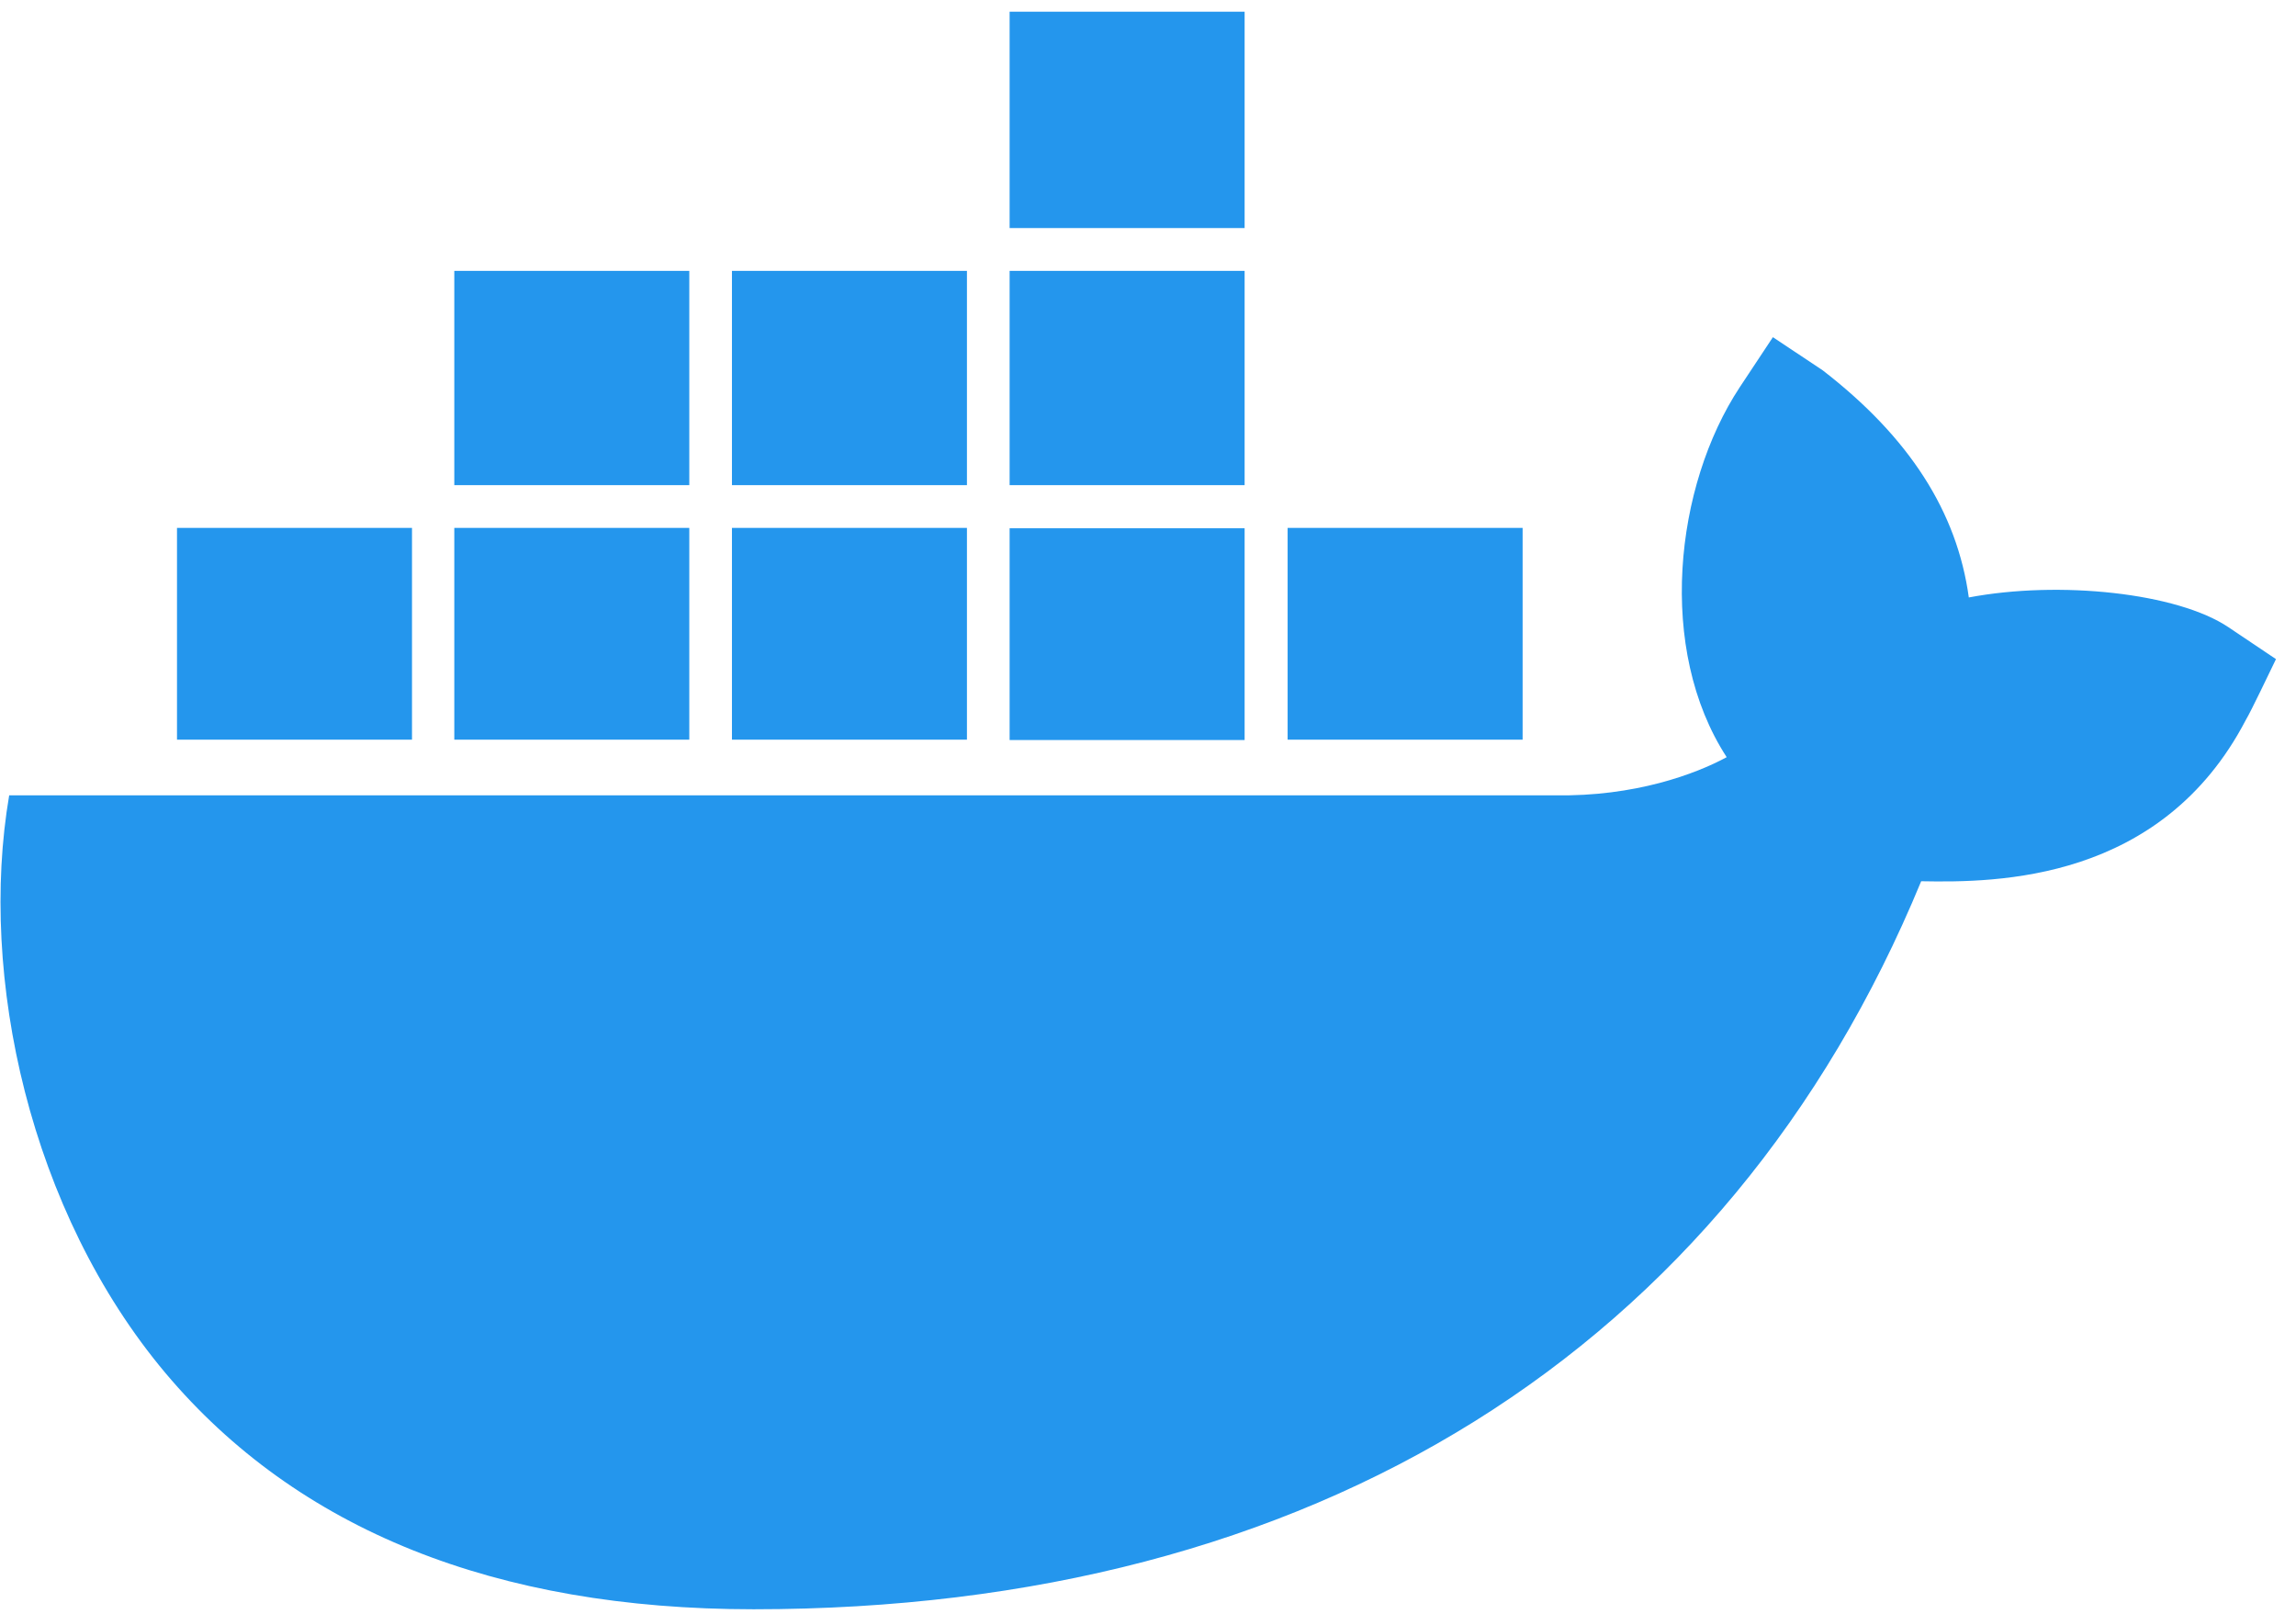
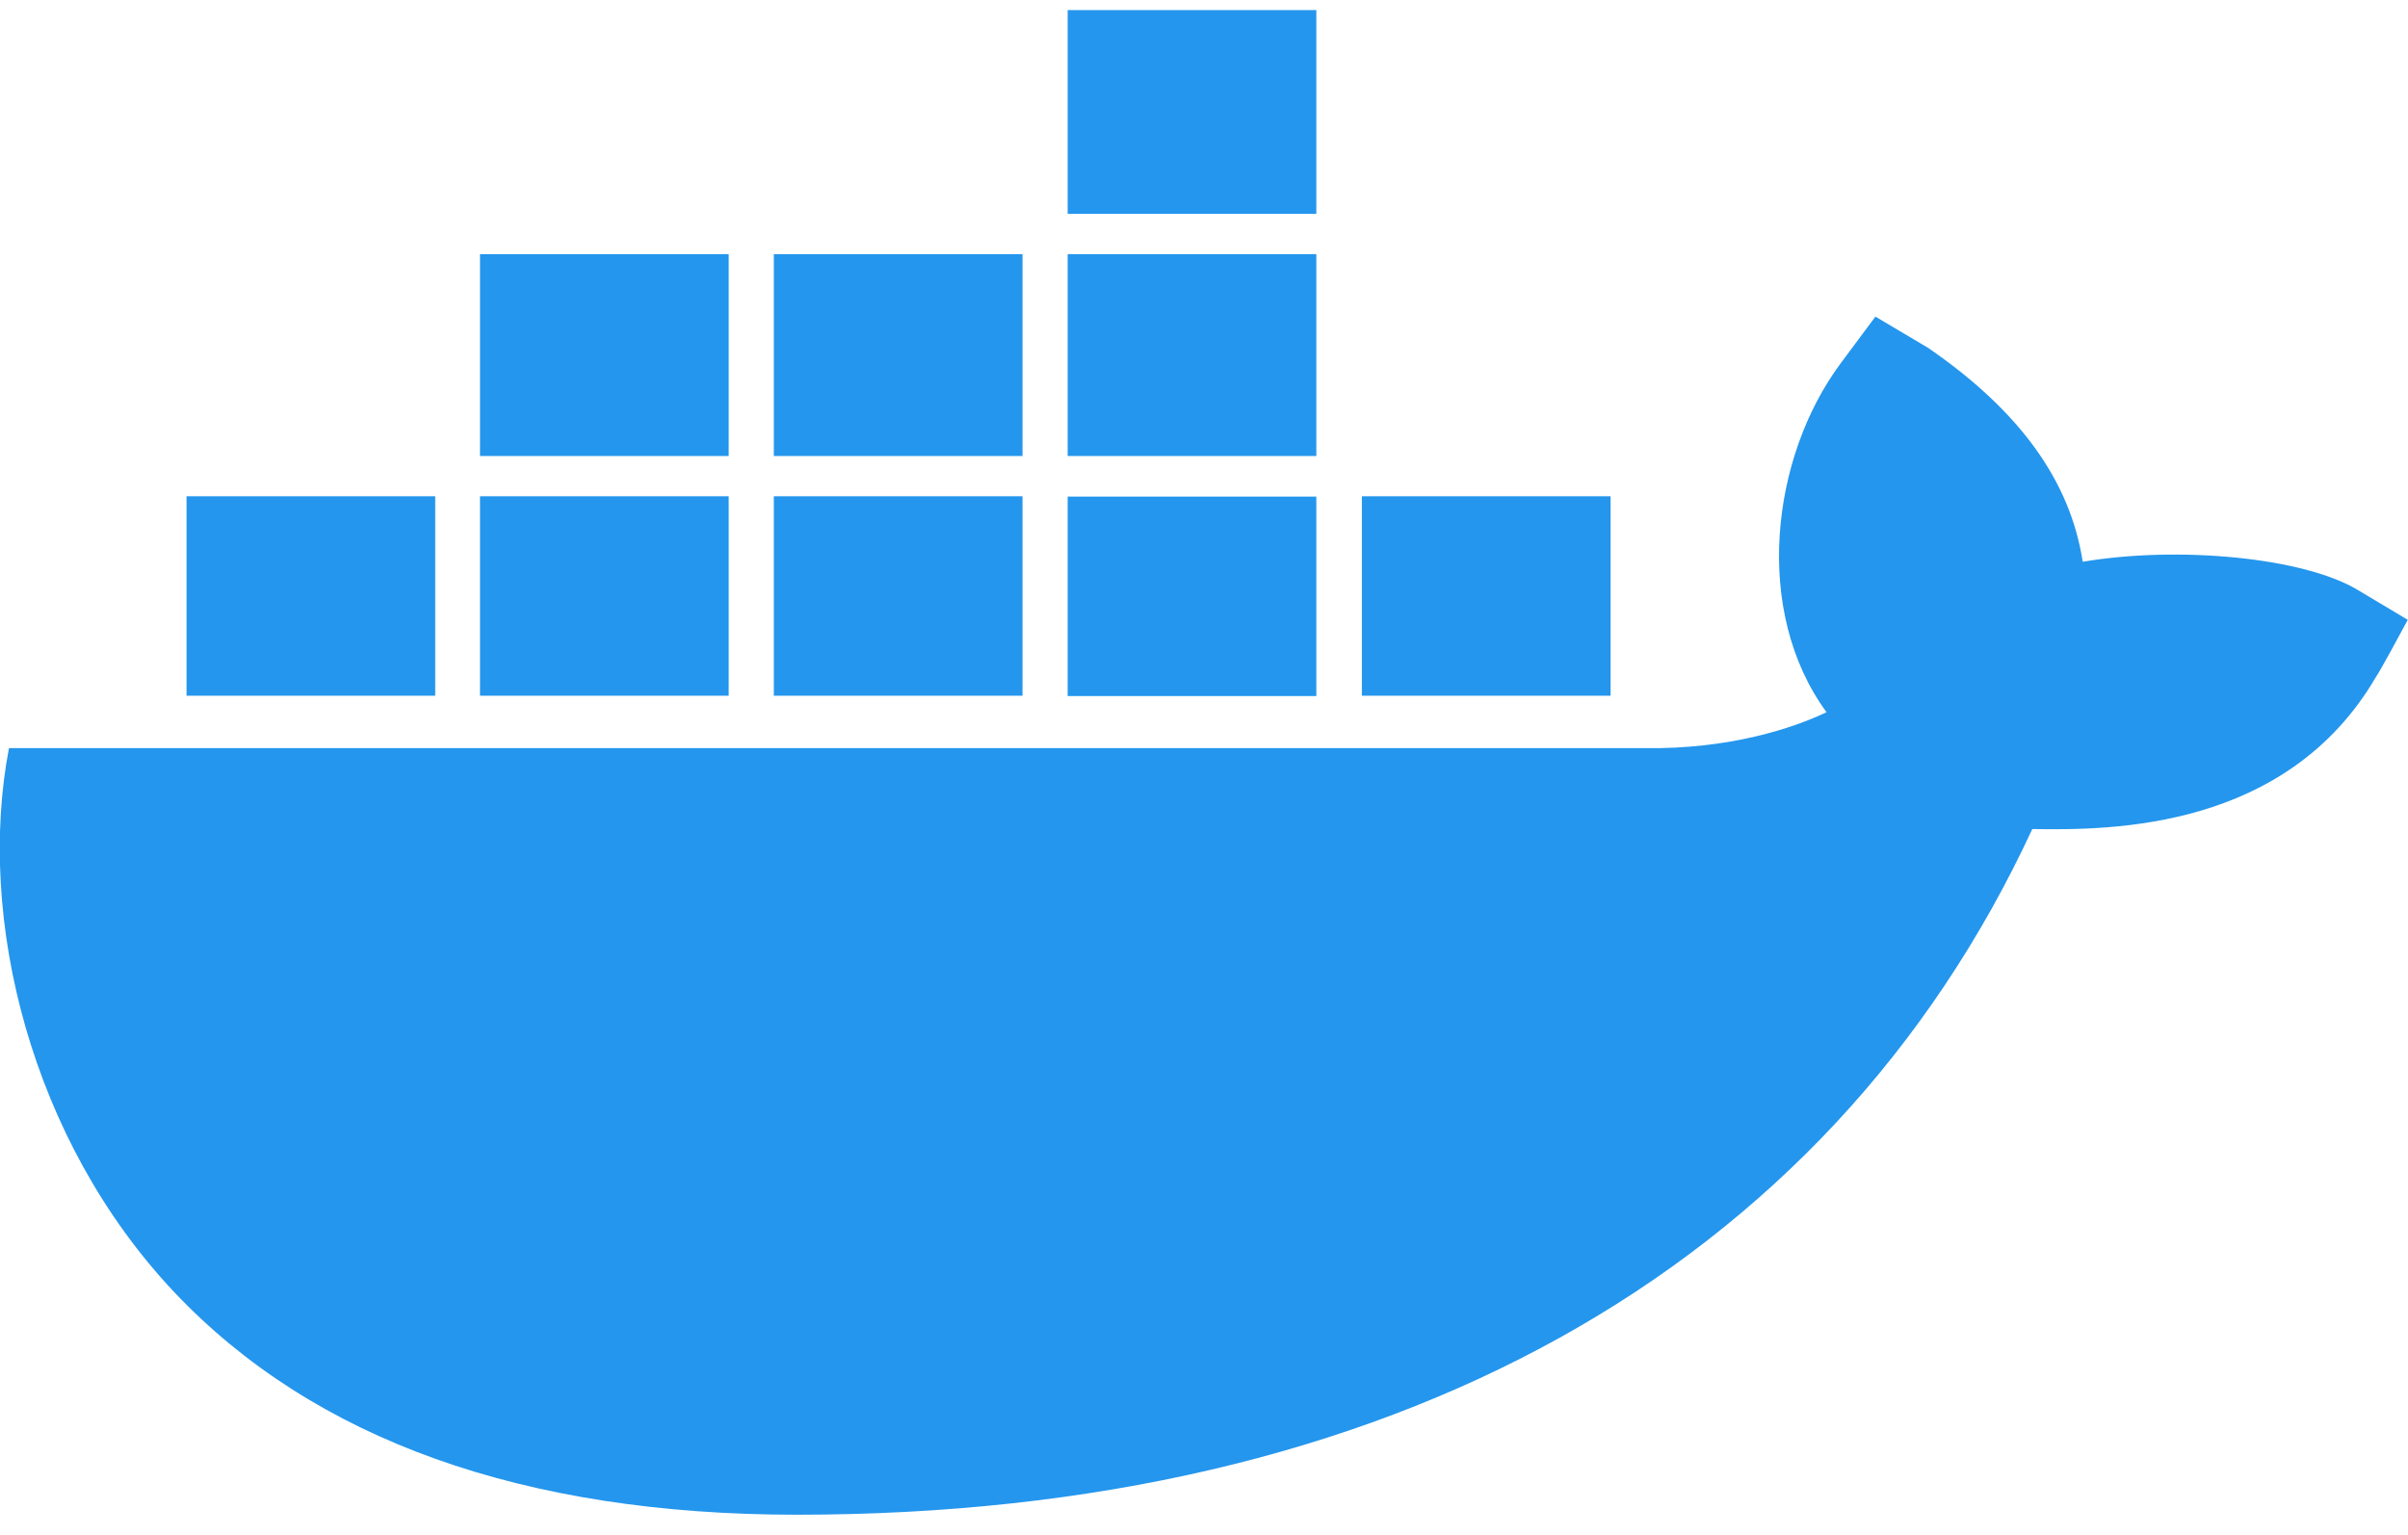
- <svg xmlns="http://www.w3.org/2000/svg" width="111" height="78" viewBox="0 0 111 78" fill="none">
-   <path d="M60.171 35.77H48.81V25.534H60.171V35.77ZM60.171 0.564H48.81V11.024H60.171V0.564ZM73.611 25.516H62.25V35.752H73.611V25.516ZM46.747 13.092H35.386V23.448H46.747V13.092ZM60.171 13.092H48.81V23.448H60.171V13.092ZM107.746 30.324C105.271 28.652 99.564 28.049 95.182 28.877C94.615 24.741 92.311 21.139 88.118 17.899L85.711 16.297L84.113 18.709C80.95 23.5 80.091 31.392 83.477 36.597C81.982 37.407 79.043 38.51 75.158 38.441H0.444C-1.051 47.195 1.441 58.568 8.007 66.374C14.383 73.939 23.939 77.782 36.435 77.782C63.488 77.782 83.511 65.289 92.879 42.594C96.557 42.663 104.497 42.611 108.571 34.804C108.829 34.374 109.705 32.53 110.032 31.858L107.746 30.324ZM19.9 25.516H8.557V35.752H19.918V25.516H19.9ZM33.324 25.516H21.963V35.752H33.324V25.516ZM46.747 25.516H35.386V35.752H46.747V25.516ZM33.324 13.092H21.963V23.448H33.324V13.092Z" fill="#2496ED" />
+ <svg xmlns="http://www.w3.org/2000/svg" width="80" height="51" viewBox="0 0 80 51" fill="none">
+   <path d="M43.732 23.13H35.471V16.502H43.732V23.13ZM43.732 0.334H35.471V7.107H43.732V0.334ZM53.507 16.491H45.245V23.119H53.507V16.491ZM33.971 8.446H25.709V15.152H33.971V8.446ZM43.732 8.446H35.471V15.152H43.732V8.446ZM78.33 19.604C76.53 18.522 72.38 18.131 69.193 18.667C68.781 15.989 67.106 13.657 64.056 11.559L62.306 10.521L61.144 12.083C58.844 15.185 58.219 20.296 60.681 23.666C59.594 24.19 57.456 24.904 54.632 24.86H0.298C-0.79 30.528 1.023 37.892 5.797 42.947C10.435 47.845 17.384 50.334 26.471 50.334C46.145 50.334 60.706 42.244 67.518 27.549C70.193 27.593 75.968 27.56 78.93 22.505C79.118 22.226 79.755 21.032 79.992 20.597L78.33 19.604ZM14.447 16.491H6.197V23.119H14.459V16.491H14.447ZM24.209 16.491H15.947V23.119H24.209V16.491ZM33.971 16.491H25.709V23.119H33.971V16.491ZM24.209 8.446H15.947V15.152H24.209V8.446Z" fill="#2496ED" />
</svg>
